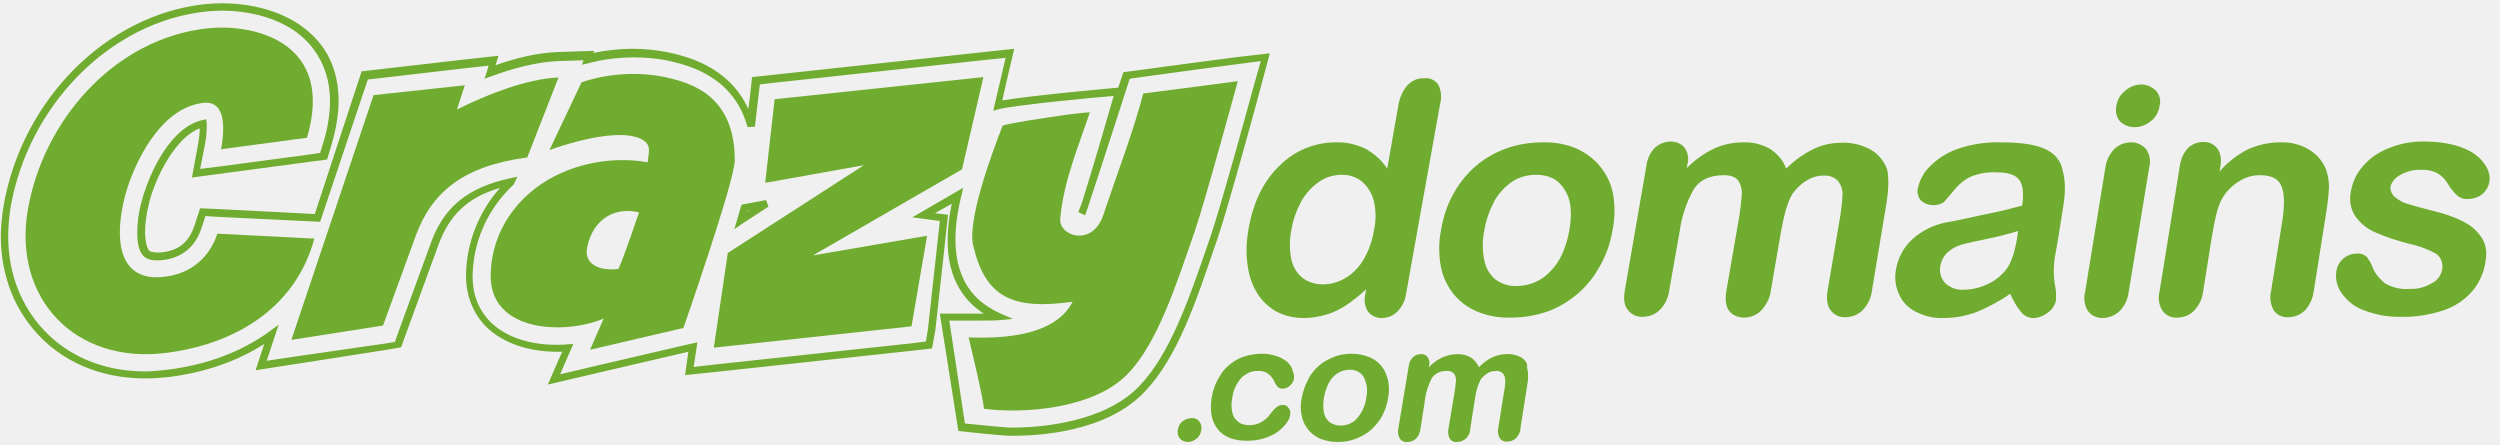
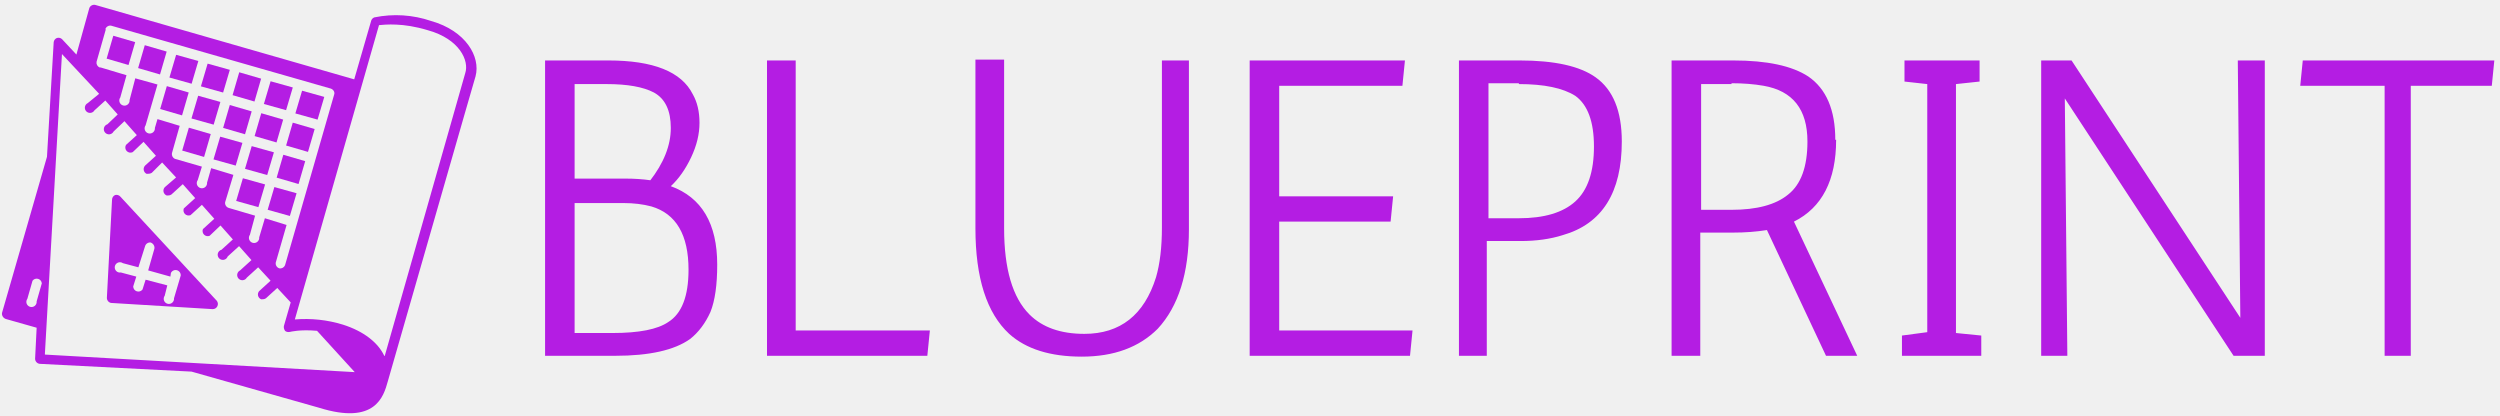
- <svg xmlns="http://www.w3.org/2000/svg" width="225" height="40" viewBox="0 0 225 40" fill="none">
-   <g clip-path="url(#clip0_3_12)">
-     <path d="M136.917 32.169C136.51 31.947 136.029 31.836 135.584 31.873C135.14 31.873 134.696 31.984 134.289 32.169C133.845 32.39 133.438 32.686 133.105 33.055C132.957 32.686 132.697 32.39 132.364 32.169C131.994 31.947 131.587 31.873 131.143 31.873C130.699 31.873 130.218 31.984 129.81 32.169C129.366 32.39 128.922 32.686 128.589 33.055L128.626 32.87C128.7 32.612 128.626 32.353 128.478 32.132C128.33 31.947 128.108 31.836 127.849 31.873C127.59 31.873 127.331 31.984 127.145 32.169C126.923 32.39 126.812 32.686 126.775 33.018L125.85 38.559C125.776 38.855 125.813 39.187 125.998 39.483C126.146 39.705 126.405 39.815 126.664 39.778C126.96 39.778 127.219 39.667 127.442 39.483C127.664 39.224 127.812 38.929 127.849 38.559L128.256 35.937C128.33 35.272 128.552 34.644 128.848 34.053C129.144 33.609 129.662 33.351 130.218 33.388C130.477 33.351 130.699 33.462 130.884 33.646C130.995 33.831 131.069 34.09 131.032 34.311C130.995 34.681 130.958 35.087 130.884 35.456L130.366 38.559C130.292 38.855 130.329 39.187 130.477 39.483C130.625 39.705 130.884 39.815 131.143 39.778C131.439 39.778 131.698 39.667 131.92 39.483C132.179 39.224 132.327 38.929 132.327 38.559L132.734 35.973C132.808 35.382 132.957 34.791 133.216 34.237C133.364 33.979 133.586 33.794 133.845 33.609C134.067 33.462 134.326 33.388 134.622 33.388C134.881 33.351 135.14 33.462 135.288 33.646C135.436 33.831 135.473 34.053 135.473 34.274C135.473 34.607 135.436 34.939 135.362 35.272L134.844 38.522C134.77 38.818 134.807 39.15 134.992 39.446C135.14 39.667 135.399 39.778 135.658 39.741C135.955 39.741 136.214 39.631 136.436 39.446C136.658 39.187 136.843 38.892 136.843 38.522L137.435 34.754C137.546 34.2 137.583 33.646 137.435 33.092C137.509 32.686 137.25 32.39 136.917 32.169ZM122.963 35.789C122.889 36.491 122.593 37.119 122.149 37.636C121.779 38.079 121.223 38.301 120.631 38.301C120.298 38.301 119.928 38.19 119.669 38.005C119.41 37.784 119.225 37.488 119.151 37.156C119.077 36.712 119.077 36.269 119.151 35.826C119.225 35.346 119.373 34.902 119.595 34.459C119.78 34.09 120.076 33.794 120.409 33.572C120.742 33.388 121.075 33.277 121.445 33.277C121.964 33.24 122.482 33.498 122.741 33.942C123.037 34.533 123.111 35.161 122.963 35.789ZM124.332 32.944C124.036 32.575 123.666 32.316 123.222 32.132C122.741 31.947 122.186 31.836 121.668 31.836C121.112 31.836 120.557 31.91 120.039 32.132C119.558 32.316 119.077 32.575 118.669 32.944C118.262 33.314 117.929 33.72 117.707 34.2C117.448 34.718 117.263 35.235 117.152 35.826C117.041 36.343 117.041 36.897 117.152 37.414C117.226 37.857 117.448 38.301 117.744 38.67C118.04 39.039 118.41 39.298 118.818 39.483C119.299 39.667 119.817 39.778 120.372 39.778C120.927 39.778 121.482 39.705 122.038 39.483C122.519 39.298 123 39.039 123.407 38.67C123.814 38.301 124.147 37.894 124.407 37.414C124.666 36.897 124.851 36.38 124.925 35.826C125.036 35.309 125.036 34.754 124.925 34.237C124.814 33.757 124.629 33.314 124.332 32.944ZM115.894 32.612C115.597 32.353 115.264 32.169 114.931 32.058C114.487 31.91 114.043 31.836 113.599 31.836C112.858 31.836 112.081 31.984 111.415 32.316C110.786 32.649 110.231 33.129 109.86 33.72C109.453 34.348 109.157 35.087 109.046 35.826C108.861 37.008 109.046 37.931 109.601 38.633C110.157 39.335 111.045 39.667 112.229 39.667C112.747 39.667 113.303 39.594 113.784 39.446C114.228 39.298 114.635 39.113 115.005 38.855C115.301 38.633 115.56 38.375 115.782 38.079C115.968 37.857 116.079 37.599 116.116 37.303C116.153 37.082 116.116 36.897 115.968 36.712C115.857 36.528 115.634 36.417 115.412 36.454C115.19 36.454 115.005 36.528 114.857 36.675C114.672 36.823 114.524 37.008 114.376 37.193C114.154 37.525 113.858 37.821 113.488 38.005C113.155 38.19 112.821 38.264 112.451 38.264C112.192 38.264 111.933 38.227 111.674 38.116C111.452 38.005 111.267 37.821 111.119 37.636C110.971 37.414 110.897 37.119 110.86 36.86C110.823 36.528 110.823 36.195 110.897 35.863C110.971 35.161 111.267 34.533 111.711 34.016C112.118 33.609 112.673 33.351 113.229 33.388C113.562 33.351 113.895 33.462 114.154 33.646C114.413 33.868 114.635 34.126 114.746 34.459C114.82 34.607 114.931 34.754 115.042 34.865C115.153 34.939 115.264 34.976 115.412 34.976C115.671 34.976 115.894 34.902 116.079 34.718C116.264 34.57 116.412 34.348 116.449 34.126C116.486 33.868 116.449 33.609 116.338 33.388C116.301 33.092 116.116 32.834 115.894 32.612ZM107.232 37.636C106.936 37.636 106.64 37.747 106.418 37.931C106.196 38.116 106.048 38.375 106.011 38.67C105.937 38.966 106.011 39.261 106.196 39.483C106.381 39.667 106.64 39.778 106.899 39.778C107.195 39.778 107.455 39.667 107.677 39.483C107.936 39.298 108.084 39.003 108.121 38.67C108.158 38.411 108.121 38.153 107.936 37.931C107.788 37.71 107.492 37.599 107.232 37.636Z" fill="#6FAC2F" />
-     <path d="M216.051 15.73C216.606 15.434 217.235 15.25 217.864 15.287C218.419 15.25 218.938 15.361 219.419 15.619C219.789 15.841 220.085 16.173 220.307 16.543C220.529 16.912 220.788 17.244 221.121 17.577C221.381 17.799 221.714 17.946 222.084 17.909C222.565 17.909 223.046 17.762 223.416 17.466C223.749 17.171 223.971 16.801 224.045 16.358C224.119 15.915 224.008 15.471 223.823 15.102C223.564 14.622 223.231 14.252 222.787 13.92C222.232 13.513 221.603 13.255 220.936 13.07C220.085 12.848 219.197 12.738 218.271 12.738C217.124 12.701 215.977 12.922 214.903 13.366C214.015 13.735 213.201 14.289 212.608 15.028C212.053 15.656 211.72 16.432 211.572 17.244C211.424 18.02 211.535 18.796 211.979 19.461C212.423 20.089 213.053 20.606 213.756 20.902C214.755 21.345 215.792 21.677 216.828 21.936C217.679 22.121 218.494 22.416 219.234 22.823C219.715 23.155 219.9 23.746 219.789 24.3C219.678 24.817 219.345 25.261 218.864 25.482C218.271 25.852 217.568 26.036 216.865 25.999C216.088 26.073 215.347 25.889 214.681 25.519C214.163 25.113 213.719 24.596 213.497 23.968C213.386 23.672 213.201 23.377 213.016 23.118C212.756 22.896 212.46 22.786 212.127 22.823C211.683 22.823 211.239 22.97 210.906 23.266C210.573 23.561 210.351 23.931 210.277 24.374C210.166 25.039 210.314 25.741 210.684 26.295C211.165 26.997 211.831 27.588 212.645 27.883C213.756 28.327 214.94 28.548 216.125 28.511C217.42 28.548 218.716 28.327 219.937 27.92C220.936 27.588 221.825 26.997 222.528 26.184C223.194 25.371 223.601 24.411 223.712 23.414C223.823 22.749 223.749 22.084 223.416 21.493C223.046 20.902 222.528 20.384 221.899 20.052C221.01 19.572 220.085 19.239 219.123 19.018C218.16 18.759 217.383 18.574 216.828 18.39C216.347 18.279 215.94 18.057 215.532 17.725C215.236 17.466 215.088 17.097 215.162 16.727C215.273 16.358 215.607 15.951 216.051 15.73ZM207.834 13.476C207.057 12.996 206.131 12.775 205.206 12.812C204.207 12.812 203.207 13.033 202.319 13.44C201.357 13.92 200.468 14.622 199.765 15.434L199.839 14.954C199.913 14.548 199.913 14.141 199.765 13.772C199.691 13.476 199.469 13.218 199.21 13.033C198.951 12.848 198.655 12.775 198.321 12.775C197.803 12.775 197.285 12.959 196.915 13.329C196.508 13.772 196.249 14.363 196.175 14.991L194.361 26.221C194.213 26.812 194.287 27.44 194.62 27.957C194.916 28.364 195.397 28.622 195.916 28.585C196.471 28.585 197.026 28.401 197.433 27.994C197.914 27.514 198.21 26.886 198.284 26.221L199.062 21.345C199.321 19.756 199.58 18.685 199.876 18.094C200.209 17.392 200.764 16.801 201.394 16.395C201.986 15.989 202.652 15.767 203.392 15.767C204.429 15.767 205.095 16.099 205.354 16.801C205.613 17.503 205.613 18.463 205.428 19.756L204.392 26.221C204.244 26.812 204.355 27.44 204.651 27.957C204.947 28.364 205.465 28.585 205.946 28.548C206.501 28.548 207.019 28.327 207.427 27.957C207.871 27.477 208.167 26.849 208.241 26.184L209.388 18.944C209.499 18.242 209.573 17.54 209.61 16.838C209.61 16.321 209.536 15.804 209.351 15.287C209.092 14.585 208.574 13.92 207.834 13.476ZM191.77 12.812C191.215 12.812 190.697 13.033 190.29 13.403C189.845 13.883 189.549 14.474 189.475 15.139L187.662 26.258C187.514 26.849 187.588 27.477 187.921 27.994C188.217 28.401 188.698 28.622 189.216 28.622C189.771 28.622 190.327 28.401 190.734 28.031C191.215 27.551 191.511 26.923 191.585 26.258L193.436 15.028C193.584 14.474 193.473 13.883 193.14 13.403C192.732 12.996 192.251 12.775 191.77 12.812ZM192.732 7.603C192.214 7.603 191.696 7.788 191.289 8.157C190.845 8.489 190.549 8.97 190.475 9.524C190.364 10.004 190.475 10.558 190.808 10.928C191.141 11.26 191.622 11.445 192.103 11.445C192.621 11.445 193.14 11.26 193.547 10.928C193.991 10.595 194.287 10.078 194.361 9.524C194.509 9.044 194.361 8.489 193.991 8.12C193.621 7.788 193.177 7.603 192.732 7.603ZM181.555 21.345C181.332 22.712 180.999 23.672 180.555 24.263C180.111 24.817 179.556 25.261 178.927 25.556C178.223 25.889 177.483 26.073 176.706 26.073C176.077 26.11 175.484 25.889 175.04 25.445C174.67 25.039 174.522 24.485 174.633 23.931C174.707 23.414 175.003 22.933 175.41 22.601C175.781 22.305 176.225 22.084 176.706 21.973C177.15 21.862 177.927 21.677 179.038 21.456C179.926 21.271 180.777 21.049 181.629 20.791L181.555 21.345ZM184.034 13.403C183.146 12.996 181.814 12.812 180.111 12.812C178.779 12.775 177.446 12.959 176.188 13.403C175.225 13.735 174.374 14.289 173.671 14.991C173.116 15.545 172.745 16.247 172.597 16.986C172.523 17.355 172.634 17.762 172.894 18.057C173.449 18.537 174.3 18.611 174.929 18.205C175.114 18.02 175.41 17.651 175.855 17.134C176.262 16.616 176.743 16.21 177.335 15.915C178.038 15.619 178.853 15.471 179.63 15.508C180.777 15.508 181.481 15.767 181.777 16.247C182.073 16.727 182.147 17.466 181.999 18.5C181.147 18.722 180.37 18.944 179.63 19.091C178.89 19.239 178.038 19.424 177.039 19.646C176.04 19.867 175.41 19.978 175.151 20.015C174.041 20.237 172.968 20.754 172.116 21.53C171.339 22.232 170.821 23.192 170.636 24.263C170.488 25.002 170.599 25.778 170.895 26.443C171.191 27.145 171.709 27.699 172.375 28.031C173.153 28.438 174.004 28.659 174.892 28.622C175.929 28.622 176.965 28.438 177.927 28.068C179.001 27.625 180 27.071 180.925 26.443C181.184 27.034 181.481 27.588 181.888 28.068C182.147 28.401 182.554 28.622 182.961 28.622C183.442 28.622 183.923 28.438 184.294 28.142C184.664 27.883 184.96 27.477 185.034 27.034C185.071 26.517 185.034 25.999 184.923 25.519C184.812 24.78 184.812 24.005 184.923 23.229C185.071 22.453 185.182 21.751 185.293 21.086C185.404 20.421 185.515 19.683 185.663 18.759C185.922 17.318 185.885 16.173 185.626 15.287C185.478 14.437 184.849 13.735 184.034 13.403ZM168.378 13.476C167.564 13.033 166.675 12.812 165.75 12.848C164.862 12.848 163.973 13.033 163.159 13.44C162.271 13.883 161.457 14.474 160.753 15.176C160.494 14.437 159.976 13.846 159.31 13.403C158.569 12.996 157.755 12.775 156.904 12.812C155.979 12.812 155.09 12.996 154.276 13.366C153.351 13.809 152.536 14.4 151.796 15.139L151.87 14.769C152.018 14.252 151.907 13.735 151.611 13.292C151.315 12.922 150.834 12.738 150.39 12.738C149.871 12.738 149.353 12.922 148.946 13.292C148.502 13.735 148.243 14.326 148.169 14.954L146.244 26.073C146.096 26.886 146.17 27.477 146.503 27.883C146.799 28.29 147.318 28.548 147.836 28.511C148.428 28.511 148.983 28.29 149.39 27.883C149.871 27.403 150.168 26.738 150.242 26.073L151.167 20.828C151.352 19.498 151.759 18.242 152.425 17.06C152.981 16.173 153.906 15.767 155.164 15.767C155.794 15.767 156.238 15.951 156.46 16.284C156.719 16.69 156.793 17.134 156.756 17.614C156.682 18.39 156.608 19.128 156.46 19.904L155.386 26.11C155.238 26.923 155.312 27.551 155.608 27.957C155.905 28.364 156.423 28.585 156.941 28.585C157.533 28.585 158.088 28.364 158.495 27.957C158.977 27.44 159.31 26.812 159.384 26.11L160.272 20.939C160.568 19.276 160.901 18.131 161.308 17.466C161.642 16.986 162.086 16.543 162.604 16.247C163.048 15.951 163.603 15.804 164.121 15.804C164.64 15.767 165.121 15.951 165.454 16.321C165.713 16.69 165.861 17.134 165.824 17.577C165.787 18.242 165.713 18.907 165.602 19.572L164.492 26.11C164.344 26.923 164.455 27.514 164.751 27.92C165.047 28.327 165.565 28.585 166.083 28.548C166.675 28.548 167.231 28.327 167.638 27.92C168.119 27.403 168.415 26.775 168.489 26.073L169.747 18.5C170.007 16.986 170.007 15.878 169.821 15.176C169.562 14.511 169.044 13.846 168.378 13.476ZM141.247 20.717C140.951 22.268 140.433 23.524 139.545 24.411C138.768 25.261 137.657 25.741 136.51 25.741C135.807 25.778 135.14 25.556 134.585 25.15C134.067 24.706 133.697 24.078 133.586 23.414C133.401 22.527 133.401 21.64 133.586 20.754C133.734 19.793 134.067 18.907 134.511 18.057C134.918 17.355 135.473 16.764 136.14 16.321C136.769 15.915 137.509 15.73 138.249 15.73C139.434 15.73 140.285 16.173 140.803 17.06C141.395 17.909 141.507 19.128 141.247 20.717ZM144.023 14.991C143.468 14.289 142.691 13.735 141.877 13.366C140.914 12.959 139.841 12.775 138.805 12.812C137.694 12.812 136.584 12.996 135.547 13.366C134.548 13.735 133.623 14.252 132.808 14.954C131.994 15.656 131.328 16.506 130.81 17.429C130.255 18.427 129.884 19.535 129.699 20.68C129.477 21.751 129.477 22.823 129.662 23.894C129.81 24.817 130.218 25.667 130.773 26.406C131.328 27.108 132.068 27.662 132.919 28.031C133.882 28.438 134.955 28.622 135.992 28.585C137.102 28.585 138.212 28.401 139.286 28.031C140.285 27.662 141.21 27.108 142.025 26.406C142.839 25.704 143.505 24.854 144.023 23.894C144.579 22.896 144.949 21.825 145.134 20.68C145.356 19.609 145.356 18.537 145.171 17.466C145.023 16.579 144.616 15.73 144.023 14.991ZM123.666 20.68C123.518 21.64 123.185 22.601 122.667 23.451C122.26 24.115 121.705 24.67 121.001 25.076C120.409 25.408 119.743 25.593 119.04 25.593C118.41 25.593 117.781 25.408 117.263 25.039C116.745 24.633 116.375 24.042 116.227 23.377C116.042 22.49 116.042 21.567 116.227 20.68C116.375 19.756 116.708 18.87 117.152 18.057C117.559 17.355 118.114 16.764 118.781 16.321C119.373 15.915 120.076 15.73 120.779 15.73C121.408 15.73 122.038 15.915 122.556 16.321C123.074 16.764 123.444 17.355 123.629 18.02C123.851 18.907 123.851 19.83 123.666 20.68ZM128.145 7.049C127.59 7.012 127.034 7.27 126.664 7.677C126.22 8.194 125.961 8.822 125.85 9.487L124.851 15.176C124.369 14.437 123.703 13.846 122.926 13.403C122.075 12.996 121.149 12.775 120.224 12.812C118.336 12.812 116.523 13.55 115.19 14.88C113.747 16.247 112.821 18.131 112.377 20.532C112.192 21.604 112.118 22.675 112.266 23.746C112.377 24.67 112.636 25.556 113.118 26.332C113.525 27.034 114.154 27.625 114.857 28.031C115.634 28.438 116.486 28.622 117.337 28.622C118.003 28.622 118.669 28.511 119.336 28.327C119.965 28.142 120.594 27.846 121.149 27.477C121.779 27.034 122.408 26.553 122.963 26.036L122.889 26.406C122.741 26.96 122.815 27.551 123.111 28.031C123.407 28.401 123.851 28.622 124.332 28.622C124.851 28.622 125.369 28.438 125.739 28.068C126.183 27.625 126.479 27.034 126.553 26.406L129.625 9.265C129.773 8.711 129.699 8.12 129.44 7.603C129.144 7.197 128.663 6.975 128.145 7.049Z" fill="#6FAC2F" />
-     <path d="M111.105 5.166C110.883 5.203 105.409 5.904 102.561 6.309L101.119 6.494L101.045 6.678C101.045 6.678 100.897 7.158 100.638 7.896H100.564C100.527 7.896 92.723 8.597 90.208 9.04L90.578 7.38L91.281 4.391L88.211 4.723L69.422 6.752L67.684 6.937L67.499 8.671L67.351 9.815C65.539 5.83 61.507 5.018 60.028 4.686C59.029 4.502 57.993 4.391 56.958 4.391C55.553 4.391 54.332 4.575 53.407 4.76L53.481 4.575L50.153 4.686C48.303 4.76 46.38 5.239 44.605 5.867L44.716 5.498L44.864 5.018L41.535 5.387L32.547 6.42L28.331 19.261L19.676 18.818L18.012 18.744L17.494 20.331C16.976 21.843 16.015 22.618 14.35 22.729H14.129C13.463 22.692 13.463 22.581 13.389 22.508C13.241 22.323 13.056 21.733 13.056 20.884C13.056 20.146 13.167 19.224 13.463 18.08C14.091 15.755 15.867 12.324 17.975 11.549C17.975 11.881 17.938 12.324 17.827 12.988L17.272 15.977L20.305 15.571L28.035 14.538L29.219 14.39L29.441 14.353L29.847 12.988C30.254 11.586 30.476 10.294 30.476 9.077C30.476 7.158 29.958 5.424 28.886 4.022C26.223 0.627 21.785 0.295 19.972 0.295C19.454 0.295 18.974 0.332 18.493 0.369C9.653 1.291 2.034 8.892 0.333 18.449C0.185 19.408 0.074 20.331 0.074 21.253C0.074 24.426 1.073 27.341 2.996 29.629C5.4 32.507 8.988 34.057 13.056 34.057C13.722 34.057 14.387 34.02 15.09 33.946C18.419 33.54 21.378 32.507 23.782 30.957L23.005 33.319L26.593 32.765L34.84 31.474L35.913 31.289L36.098 31.252L36.542 30.035L39.464 22.028C40.462 19.334 42.053 17.785 45.012 16.899C43.088 19.076 41.979 21.843 41.942 24.758V24.832C41.942 26.603 42.571 28.19 43.717 29.371C45.197 30.846 47.49 31.658 50.153 31.658C50.3 31.658 50.449 31.658 50.596 31.658L49.302 34.61L53.555 33.614L61.951 31.658L61.655 33.761L64.466 33.466L82.256 31.547L83.883 31.363L84.179 29.739L85.326 19.334L84.142 19.187L85.659 18.338C85.4 19.556 85.289 20.626 85.289 21.585C85.252 25.312 86.99 27.23 88.544 28.227H87.545C86.288 28.227 84.993 28.227 84.993 28.227H84.586L86.251 38.779L86.51 38.816C86.51 38.816 90.023 39.222 91.096 39.222C93.537 39.222 99.565 38.89 103.005 35.274C105.927 32.249 107.628 27.194 109.293 22.286L109.515 21.659C110.513 18.781 113.324 8.413 113.435 7.97L114.286 4.797L111.105 5.166ZM112.843 7.712C112.732 8.154 109.884 18.559 108.923 21.364L108.701 21.991C107.037 26.861 105.298 31.88 102.561 34.721C99.38 38.078 93.5 38.484 91.096 38.484C90.319 38.484 87.693 38.189 86.842 38.115L85.437 28.854C85.918 28.854 86.768 28.854 87.582 28.854C88.618 28.854 89.616 28.854 89.875 28.817L91.17 28.706L89.986 28.19C88.359 27.415 85.992 25.902 85.992 21.511C85.992 20.441 86.14 19.15 86.51 17.674L86.694 16.899L82.108 19.556L84.586 19.888L83.514 29.629L83.329 30.736L82.182 30.883L64.392 32.802L62.432 33.023L62.765 30.81L61.766 31.031L53.37 32.986L50.411 33.688L51.595 30.957L51.04 30.994C50.744 31.031 50.411 31.031 50.079 31.031C47.527 31.031 45.418 30.256 44.124 28.965C43.088 27.895 42.533 26.529 42.533 24.906V24.869C42.571 21.733 43.902 18.781 46.195 16.641L46.232 16.604L46.269 16.53L46.565 15.903L45.899 16.05C42.09 16.862 39.907 18.67 38.761 21.917L35.839 29.924L35.543 30.773L34.656 30.92L26.482 32.101L24.004 32.47L25.076 29.223L24.226 29.85C21.785 31.621 18.678 32.839 15.016 33.282C14.35 33.355 13.685 33.429 13.056 33.429C9.135 33.429 5.77 31.916 3.514 29.223C1.701 27.046 0.74 24.316 0.74 21.29C0.74 20.404 0.814 19.519 0.962 18.596C2.626 9.298 10.06 1.919 18.567 1.033C19.048 0.996 19.491 0.959 19.972 0.959C21.711 0.959 25.927 1.328 28.22 4.428C29.182 5.719 29.7 7.269 29.7 9.077C29.7 10.221 29.515 11.475 29.108 12.803L28.812 13.763L27.813 13.91L20.083 14.944L18.012 15.202L18.419 13.136C18.567 12.398 18.604 11.881 18.604 11.512C18.604 11.364 18.604 11.217 18.604 11.106L18.567 10.737L18.197 10.811C15.386 11.475 13.537 15.349 12.797 17.932C12.464 19.113 12.353 20.109 12.353 20.921C12.353 21.88 12.501 22.544 12.834 22.95C12.945 23.098 13.315 23.467 14.129 23.43H14.387C16.237 23.319 17.568 22.286 18.123 20.552L18.493 19.445L19.639 19.519L28.812 19.962L33.102 7.158L41.683 6.162L43.976 5.904L43.828 6.42L43.606 7.084L44.235 6.863C46.121 6.162 48.303 5.572 50.227 5.498L52.52 5.424L52.372 5.83L53.001 5.682C53.925 5.424 55.367 5.166 56.995 5.166C57.993 5.166 58.992 5.239 59.954 5.424C61.618 5.793 65.982 6.678 67.277 11.438L67.943 11.401L68.239 8.819L68.386 7.601L69.607 7.453L88.396 5.424L90.504 5.203L90.023 7.269L89.394 9.962L89.949 9.815C91.17 9.483 98.308 8.782 100.231 8.634C99.787 10.184 98.345 15.165 97.494 17.858C97.42 18.117 97.346 18.338 97.272 18.523L97.161 18.781L97.05 19.076L97.642 19.371C97.716 19.224 97.753 19.15 97.79 19.002C97.901 18.744 97.975 18.412 98.123 18.006C99.085 15.128 101.267 8.339 101.674 7.084L102.709 6.937C105.557 6.531 111.179 5.793 111.216 5.793L113.472 5.498L112.843 7.712Z" fill="#6FAC2F" />
-     <path d="M66.833 20.109L69.163 18.596L68.941 18.006L66.759 18.412L66.685 18.596C66.574 18.965 66.463 19.334 66.352 19.74L66.093 20.626L66.833 20.109ZM67.24 18.965L67.388 18.928L67.24 19.039V18.965Z" fill="#6FAC2F" />
-     <path d="M19.565 21.032C18.937 22.913 17.42 24.721 14.461 24.943C10.541 25.201 10.282 21.29 11.281 17.526C12.057 14.759 14.35 9.741 18.271 9.261C20.083 9.04 20.342 10.922 19.898 13.431L27.628 12.398C30.143 3.911 23.079 2.103 18.715 2.546C10.319 3.431 3.92 10.811 2.515 18.818C1.11 26.861 6.768 32.765 14.868 31.769C20.971 31.031 26.556 27.858 28.294 21.474L19.565 21.032Z" fill="#6FAC2F" />
-     <path d="M50.264 6.974C47.379 7.084 43.717 8.56 41.128 9.852L41.831 7.675L33.62 8.56L26.223 30.588L34.471 29.297L37.392 21.29C38.835 17.305 41.646 14.944 47.453 14.169L50.264 6.974Z" fill="#6FAC2F" />
-     <path d="M59.658 6.9C55.626 6.125 52.335 7.416 52.335 7.416L49.45 13.505C49.45 13.505 55.146 11.364 57.624 12.471C58.733 12.988 58.363 13.689 58.289 14.611C56.329 14.242 53.111 14.242 49.968 15.829C46.602 17.526 44.198 20.81 44.161 24.795C44.124 29.924 50.855 30.145 54.332 28.669C53.888 29.666 53.111 31.474 53.111 31.474L61.507 29.518C61.507 29.518 66.13 16.272 66.13 14.427C66.13 8.523 62.136 7.416 59.658 6.9ZM55.663 24.205C54.258 24.389 52.483 23.983 52.852 22.212C53.407 19.666 55.367 18.596 57.513 19.113C57.328 19.666 56.218 22.95 55.663 24.205Z" fill="#6FAC2F" />
-     <path d="M99.306 19.334C98.308 22.286 95.238 21.253 95.423 19.63C95.756 16.198 97.087 13.099 98.086 10.11C97.013 10.11 90.874 11.069 90.245 11.291C89.172 14.021 87.064 19.851 87.582 22.065C88.655 26.714 91.059 27.931 96.533 27.157C95.275 29.629 91.909 30.551 87.175 30.367C87.175 30.367 88.581 36.16 88.544 36.787C92.131 37.267 98.493 36.787 101.489 33.651C104.152 30.92 105.816 25.755 107.517 20.847C108.479 18.043 111.401 7.306 111.401 7.306C111.401 7.306 105.816 8.044 102.894 8.413C101.969 11.955 100.49 15.755 99.306 19.334Z" fill="#6FAC2F" />
-     <path d="M69.718 8.929L68.867 16.456L77.744 14.87L65.502 22.766L64.244 31.289L82.034 29.371L83.44 21.216L73.158 22.987L86.583 15.239L88.507 6.937L69.718 8.929Z" fill="#6FAC2F" />
-   </g>
-   <defs>
-     <clipPath id="clip0_3_12">
-       <rect width="224.416" height="40" fill="white" />
-     </clipPath>
-   </defs>
+ <svg xmlns="http://www.w3.org/2000/svg" width="397" height="66" viewBox="0 0 397 66" fill="none">
+   <path d="M106.524 29.566C111.437 31.353 113.894 35.507 113.894 42.028C113.894 45.244 113.537 47.745 112.822 49.532C112.018 51.319 110.946 52.748 109.606 53.82C107.105 55.607 103.129 56.5 97.68 56.5H86.558V9.6H96.608C103.755 9.6 108.221 11.387 110.008 14.96C110.723 16.211 111.08 17.729 111.08 19.516C111.08 21.303 110.633 23.134 109.74 25.01C108.847 26.886 107.775 28.405 106.524 29.566ZM99.02 32.246H91.248V52.882H97.278C101.477 52.882 104.425 52.301 106.122 51.14C108.266 49.8 109.338 47.031 109.338 42.832C109.338 37.293 107.373 33.943 103.442 32.782C102.102 32.425 100.628 32.246 99.02 32.246ZM103.174 28.762C105.407 25.903 106.524 23.089 106.524 20.32C106.524 17.551 105.631 15.675 103.844 14.692C102.147 13.799 99.645 13.352 96.34 13.352H91.248V28.36H99.288C100.717 28.36 102.057 28.449 103.308 28.628L103.174 28.762ZM147.662 52.48L147.26 56.5H121.8V9.6H126.356V52.48H147.528H147.662ZM184.646 9.6H188.8V36.4C188.8 43.368 187.147 48.639 183.842 52.212C180.894 55.16 176.874 56.634 171.782 56.634C166.779 56.634 162.938 55.428 160.258 53.016C156.685 49.711 154.898 44.127 154.898 36.266V9.466H159.454V36.266C159.454 42.698 160.794 47.254 163.474 49.934C165.529 51.989 168.432 53.016 172.184 53.016C177.901 53.016 181.698 50.023 183.574 44.038C184.199 41.894 184.512 39.259 184.512 36.132V9.6H184.646ZM223.104 9.6L222.702 13.62H203.138V31.174H221.228L220.826 35.194H203.138V52.48H224.31L223.908 56.5H198.448V9.6H222.97H223.104ZM236.37 56.5H231.68V9.6H241.328C246.867 9.6 250.887 10.493 253.388 12.28C256.157 14.245 257.542 17.64 257.542 22.464C257.542 30.593 254.415 35.551 248.162 37.338C246.197 37.963 243.963 38.276 241.462 38.276H236.102V56.5H236.37ZM241.194 13.218H236.37V34.658H241.194C245.214 34.658 248.207 33.765 250.172 31.978C252.137 30.191 253.12 27.288 253.12 23.268C253.12 19.337 252.137 16.657 250.172 15.228C248.207 13.977 245.214 13.352 241.194 13.352V13.218ZM291.578 22.196C291.578 28.628 289.345 32.961 284.878 35.194L294.928 56.5H289.97L280.59 36.534C278.893 36.802 277.106 36.936 275.23 36.936H270.004V56.5H265.448V9.6H275.23C280.59 9.6 284.565 10.449 287.156 12.146C290.015 14.111 291.444 17.461 291.444 22.196H291.578ZM274.962 13.352H270.138V33.318H274.962C278.982 33.318 281.975 32.514 283.94 30.906C285.995 29.298 287.022 26.484 287.022 22.464C287.022 17.372 284.699 14.424 280.054 13.62C278.535 13.352 276.838 13.218 274.962 13.218V13.352ZM314.626 53.284V56.5H302.03V53.284L306.05 52.748V13.352L302.432 12.95V9.6H314.358V12.95L310.606 13.352V52.882L314.626 53.284ZM359.65 56.5H354.692L327.892 15.63L328.294 56.5H324.14V9.6H328.964L355.764 50.47L355.362 9.6H359.65V56.5ZM382.832 56.5H378.678V13.62H365.278L365.68 9.6H396.098L395.696 13.62H382.832V56.5Z" fill="#b41de3" />
+   <path d="M34.438 47.778L19.104 31.214C19.003 31.101 18.873 31.019 18.729 30.976C18.584 30.932 18.43 30.93 18.284 30.968C18.14 31.031 18.017 31.134 17.93 31.265C17.842 31.396 17.795 31.549 17.792 31.706L16.972 47.286C16.968 47.478 17.032 47.665 17.151 47.815C17.271 47.965 17.44 48.068 17.628 48.106L33.782 49.09C33.934 49.09 34.084 49.048 34.213 48.968C34.343 48.888 34.447 48.773 34.515 48.637C34.584 48.501 34.612 48.348 34.599 48.196C34.585 48.045 34.529 47.9 34.438 47.778ZM27.632 47.368C27.645 47.5 27.625 47.634 27.574 47.757C27.524 47.88 27.444 47.989 27.342 48.074C27.24 48.159 27.119 48.218 26.989 48.247C26.859 48.275 26.724 48.271 26.596 48.235C26.468 48.2 26.351 48.133 26.254 48.042C26.157 47.951 26.084 47.838 26.04 47.712C25.997 47.587 25.985 47.452 26.005 47.321C26.025 47.19 26.077 47.065 26.156 46.958L26.566 45.318L23.122 44.416L22.63 45.974C22.527 46.112 22.383 46.213 22.218 46.265C22.054 46.316 21.878 46.314 21.715 46.26C21.551 46.206 21.409 46.101 21.309 45.962C21.208 45.822 21.154 45.654 21.154 45.482L21.646 43.924L19.186 43.268C19.053 43.292 18.916 43.283 18.787 43.241C18.659 43.2 18.543 43.127 18.449 43.029C18.355 42.932 18.287 42.813 18.25 42.683C18.214 42.552 18.21 42.415 18.239 42.283C18.269 42.151 18.33 42.029 18.419 41.926C18.507 41.824 18.619 41.745 18.745 41.696C18.871 41.647 19.007 41.631 19.142 41.647C19.276 41.664 19.404 41.714 19.514 41.792L21.974 42.448L23.04 39.086C23.097 38.898 23.219 38.737 23.385 38.632C23.55 38.526 23.748 38.484 23.942 38.512C24.352 38.676 24.598 39.086 24.516 39.496L23.532 42.94L27.058 43.924L27.14 43.35C27.222 43.178 27.362 43.04 27.535 42.959C27.708 42.879 27.904 42.862 28.089 42.91C28.273 42.959 28.435 43.07 28.546 43.225C28.657 43.381 28.711 43.57 28.698 43.76L27.632 47.368Z" fill="#b41de3" />
+   <path d="M43.496 24.188L39.97 23.204L38.904 26.812L42.43 27.796L43.496 24.188Z" fill="#b41de3" />
+   <path d="M44.967 18.989L41.491 17.977L40.433 21.611L43.909 22.623L44.967 18.989Z" fill="#b41de3" />
+   <path d="M42.096 29.288L38.57 28.304L37.504 31.912L41.03 32.896L42.096 29.288Z" fill="#b41de3" />
+   <path d="M41.467 12.489L37.991 11.477L36.933 15.111L40.409 16.123L41.467 12.489Z" fill="#b41de3" />
+   <path d="M39.967 17.689L36.491 16.677L35.433 20.311L38.909 21.323L39.967 17.689Z" fill="#b41de3" />
+   <path d="M46.496 13.888L42.97 12.904L41.904 16.512L45.43 17.496L46.496 13.888Z" fill="#b41de3" />
+   <path d="M51.496 15.388L47.97 14.404L46.904 18.012L50.43 18.996L51.496 15.388Z" fill="#b41de3" />
+   <path d="M49.967 20.489L46.491 19.477L45.433 23.111L48.909 24.123L49.967 20.489Z" fill="#b41de3" />
+   <path d="M48.467 25.589L44.991 24.577L43.933 28.211L47.409 29.223L48.467 25.589Z" fill="#b41de3" />
+   <path d="M47.096 30.688L43.57 29.704L42.504 33.312L46.03 34.296L47.096 30.688Z" fill="#b41de3" />
+   <path d="M34.996 16.188L31.47 15.204L30.404 18.812L33.93 19.796L34.996 16.188Z" fill="#b41de3" />
+   <path d="M26.467 8.189L22.991 7.177L21.933 10.811L25.409 11.823L26.467 8.189Z" fill="#b41de3" />
+   <path d="M21.467 6.689L17.991 5.677L16.933 9.311L20.409 10.323L21.467 6.689Z" fill="#b41de3" />
+   <path d="M68.468 3.334C65.566 2.343 62.452 2.145 59.448 2.76C59.335 2.801 59.232 2.866 59.147 2.951C59.062 3.036 58.997 3.139 58.956 3.252L56.25 12.6L15.168 0.792C14.972 0.737 14.763 0.758 14.581 0.849C14.399 0.939 14.258 1.095 14.184 1.284L12.134 8.664L9.838 6.204C9.729 6.106 9.595 6.038 9.45 6.01C9.306 5.981 9.157 5.991 9.018 6.04C8.886 6.097 8.77 6.187 8.684 6.302C8.598 6.417 8.543 6.553 8.526 6.696L7.46 24.9L0.326 49.664C0.244 50.074 0.49 50.484 0.9 50.648L5.82 52.042L5.574 56.962C5.574 57.179 5.66 57.388 5.814 57.542C5.968 57.696 6.177 57.782 6.394 57.782L30.42 59.012L50.674 64.752C59.612 67.54 60.924 62.948 61.58 60.57L73.716 18.34L75.52 12.108C76.34 8.992 73.962 4.892 68.468 3.334ZM16.726 4.646C16.783 4.458 16.905 4.297 17.071 4.192C17.236 4.086 17.434 4.044 17.628 4.072L52.56 14.076C52.97 14.24 53.216 14.65 53.052 15.06L45.262 42.12C45.19 42.292 45.062 42.435 44.898 42.525C44.734 42.614 44.544 42.645 44.36 42.612C44.172 42.555 44.011 42.433 43.906 42.267C43.8 42.102 43.758 41.904 43.786 41.71L45.508 35.724L42.064 34.658L41.162 37.692C41.175 37.824 41.155 37.958 41.104 38.081C41.054 38.204 40.974 38.312 40.872 38.398C40.77 38.483 40.649 38.542 40.519 38.571C40.389 38.599 40.254 38.595 40.126 38.559C39.998 38.524 39.881 38.457 39.784 38.366C39.687 38.275 39.614 38.162 39.57 38.036C39.527 37.911 39.515 37.776 39.535 37.645C39.555 37.514 39.607 37.389 39.686 37.282L40.506 34.248L36.324 33.018C36.136 32.961 35.975 32.839 35.87 32.673C35.764 32.508 35.722 32.31 35.75 32.116L37.062 27.77L33.536 26.704L32.88 29C32.892 29.132 32.873 29.266 32.822 29.389C32.772 29.512 32.692 29.62 32.59 29.706C32.488 29.791 32.367 29.851 32.237 29.879C32.107 29.907 31.972 29.903 31.844 29.867C31.716 29.832 31.599 29.765 31.502 29.674C31.405 29.583 31.332 29.47 31.288 29.344C31.245 29.219 31.233 29.084 31.253 28.953C31.273 28.822 31.325 28.697 31.404 28.59L32.06 26.458L27.796 25.228C27.623 25.156 27.481 25.028 27.391 24.864C27.302 24.7 27.271 24.51 27.304 24.326L28.534 19.98L25.008 18.914L24.598 20.308C24.61 20.44 24.591 20.574 24.54 20.697C24.49 20.82 24.41 20.928 24.308 21.014C24.206 21.099 24.085 21.159 23.955 21.187C23.825 21.215 23.69 21.211 23.562 21.175C23.434 21.14 23.317 21.073 23.22 20.982C23.123 20.891 23.05 20.778 23.006 20.652C22.963 20.527 22.951 20.392 22.971 20.261C22.991 20.13 23.043 20.005 23.122 19.898L25.008 13.42L21.482 12.436L20.58 15.88C20.593 16.012 20.573 16.146 20.522 16.269C20.472 16.392 20.392 16.5 20.29 16.586C20.188 16.671 20.067 16.73 19.937 16.759C19.807 16.787 19.672 16.783 19.544 16.747C19.416 16.712 19.299 16.645 19.202 16.554C19.105 16.463 19.032 16.35 18.988 16.224C18.945 16.099 18.933 15.964 18.953 15.833C18.973 15.701 19.025 15.577 19.104 15.47L20.088 11.944L15.988 10.714H15.824C15.652 10.642 15.509 10.514 15.419 10.35C15.33 10.186 15.299 9.996 15.332 9.812L16.808 4.646H16.726ZM5.82 47.86C5.833 47.992 5.813 48.126 5.762 48.249C5.712 48.372 5.632 48.48 5.53 48.566C5.428 48.651 5.307 48.711 5.177 48.739C5.047 48.767 4.912 48.763 4.784 48.727C4.656 48.692 4.539 48.625 4.442 48.534C4.345 48.443 4.272 48.33 4.228 48.204C4.185 48.079 4.173 47.944 4.193 47.813C4.213 47.681 4.265 47.557 4.344 47.45L5.164 44.58C5.263 44.446 5.399 44.346 5.556 44.292C5.713 44.238 5.883 44.233 6.043 44.277C6.203 44.322 6.346 44.413 6.452 44.541C6.559 44.668 6.624 44.825 6.64 44.99L5.82 47.86ZM7.132 56.142L9.838 8.582L15.742 14.896L13.938 16.372C13.822 16.428 13.721 16.51 13.643 16.612C13.565 16.713 13.511 16.832 13.488 16.959C13.464 17.085 13.47 17.215 13.505 17.338C13.541 17.462 13.605 17.575 13.692 17.669C13.78 17.763 13.888 17.835 14.008 17.88C14.129 17.925 14.258 17.94 14.386 17.926C14.514 17.911 14.636 17.867 14.743 17.797C14.851 17.726 14.94 17.631 15.004 17.52L16.726 15.962L18.694 18.176L17.054 19.734C16.925 19.775 16.809 19.848 16.715 19.945C16.621 20.043 16.553 20.161 16.516 20.291C16.479 20.422 16.475 20.559 16.504 20.691C16.533 20.823 16.594 20.946 16.682 21.048C16.77 21.151 16.882 21.23 17.008 21.279C17.134 21.328 17.271 21.345 17.405 21.329C17.539 21.312 17.667 21.263 17.777 21.185C17.888 21.107 17.977 21.003 18.038 20.882L19.76 19.242L21.728 21.456L20.006 23.014C19.919 23.166 19.882 23.341 19.902 23.515C19.922 23.689 19.997 23.853 20.116 23.981C20.235 24.109 20.392 24.196 20.564 24.229C20.736 24.261 20.914 24.238 21.072 24.162L22.794 22.522L24.762 24.736L23.04 26.294C22.95 26.388 22.883 26.503 22.846 26.628C22.808 26.753 22.801 26.885 22.825 27.013C22.849 27.142 22.904 27.262 22.984 27.366C23.064 27.469 23.168 27.551 23.286 27.606C23.532 27.606 23.86 27.606 24.106 27.442L25.746 25.802L27.96 28.18L26.156 29.738C26.068 29.838 26.005 29.957 25.974 30.087C25.942 30.216 25.942 30.351 25.974 30.48C26.007 30.61 26.07 30.729 26.159 30.828C26.248 30.927 26.359 31.004 26.484 31.05C26.73 31.05 26.976 31.05 27.222 30.886L29.026 29.246L30.994 31.46L29.19 33.1C29.13 33.249 29.116 33.412 29.148 33.569C29.18 33.727 29.258 33.871 29.372 33.985C29.485 34.098 29.629 34.176 29.787 34.208C29.944 34.24 30.107 34.226 30.256 34.166L32.06 32.526L34.028 34.74L32.224 36.38C32.164 36.529 32.15 36.692 32.182 36.849C32.214 37.007 32.292 37.151 32.406 37.265C32.519 37.378 32.663 37.456 32.821 37.488C32.978 37.52 33.141 37.506 33.29 37.446L35.012 35.806L36.98 38.02L35.176 39.66C35.039 39.696 34.915 39.767 34.814 39.866C34.713 39.965 34.639 40.088 34.599 40.224C34.56 40.359 34.556 40.503 34.589 40.641C34.621 40.778 34.689 40.905 34.785 41.009C34.88 41.112 35.001 41.19 35.136 41.233C35.27 41.276 35.414 41.284 35.552 41.256C35.69 41.227 35.819 41.163 35.926 41.071C36.032 40.978 36.113 40.859 36.16 40.726L37.964 39.086L39.932 41.3L38.128 42.94C38.012 42.996 37.911 43.078 37.833 43.18C37.755 43.282 37.702 43.4 37.678 43.526C37.654 43.653 37.66 43.783 37.695 43.906C37.731 44.03 37.795 44.143 37.882 44.237C37.97 44.331 38.078 44.403 38.199 44.448C38.319 44.493 38.448 44.508 38.576 44.494C38.703 44.479 38.826 44.435 38.933 44.364C39.041 44.294 39.13 44.199 39.194 44.088L40.998 42.448L42.966 44.58L41.162 46.22C41.074 46.32 41.011 46.439 40.98 46.569C40.948 46.698 40.948 46.833 40.98 46.962C41.013 47.092 41.076 47.211 41.165 47.31C41.254 47.409 41.365 47.486 41.49 47.532C41.736 47.532 41.982 47.532 42.228 47.368L44.032 45.728L46.164 48.024L45.098 51.714C45.016 51.96 45.098 52.288 45.262 52.534C45.426 52.698 45.754 52.78 46.082 52.698C46.082 52.698 47.64 52.288 50.346 52.534L56.332 59.094L7.132 56.306V56.142ZM61.006 56.47C60.022 54.42 57.808 52.616 54.446 51.55C51.98 50.791 49.391 50.513 46.82 50.73L60.186 3.99C61.17 3.908 63.958 3.58 67.976 4.81C72.978 6.204 74.536 9.648 73.88 11.616L61.088 56.552L61.006 56.47Z" fill="#b41de3" />
+   <path d="M29.967 14.689L26.491 13.677L25.433 17.311L28.909 18.323L29.967 14.689Z" fill="#b41de3" />
+   <path d="M31.496 9.688L27.97 8.704L26.904 12.312L30.43 13.296L31.496 9.688Z" fill="#b41de3" />
+   <path d="M36.496 11.088L32.97 10.104L31.904 13.712L35.43 14.696L36.496 11.088Z" fill="#b41de3" />
+   <path d="M38.496 22.688L34.97 21.704L33.904 25.312L37.43 26.296L38.496 22.688Z" fill="#b41de3" />
+   <path d="M33.467 21.289L29.991 20.277L28.933 23.911L32.409 24.923L33.467 21.289Z" fill="#b41de3" />
</svg>
